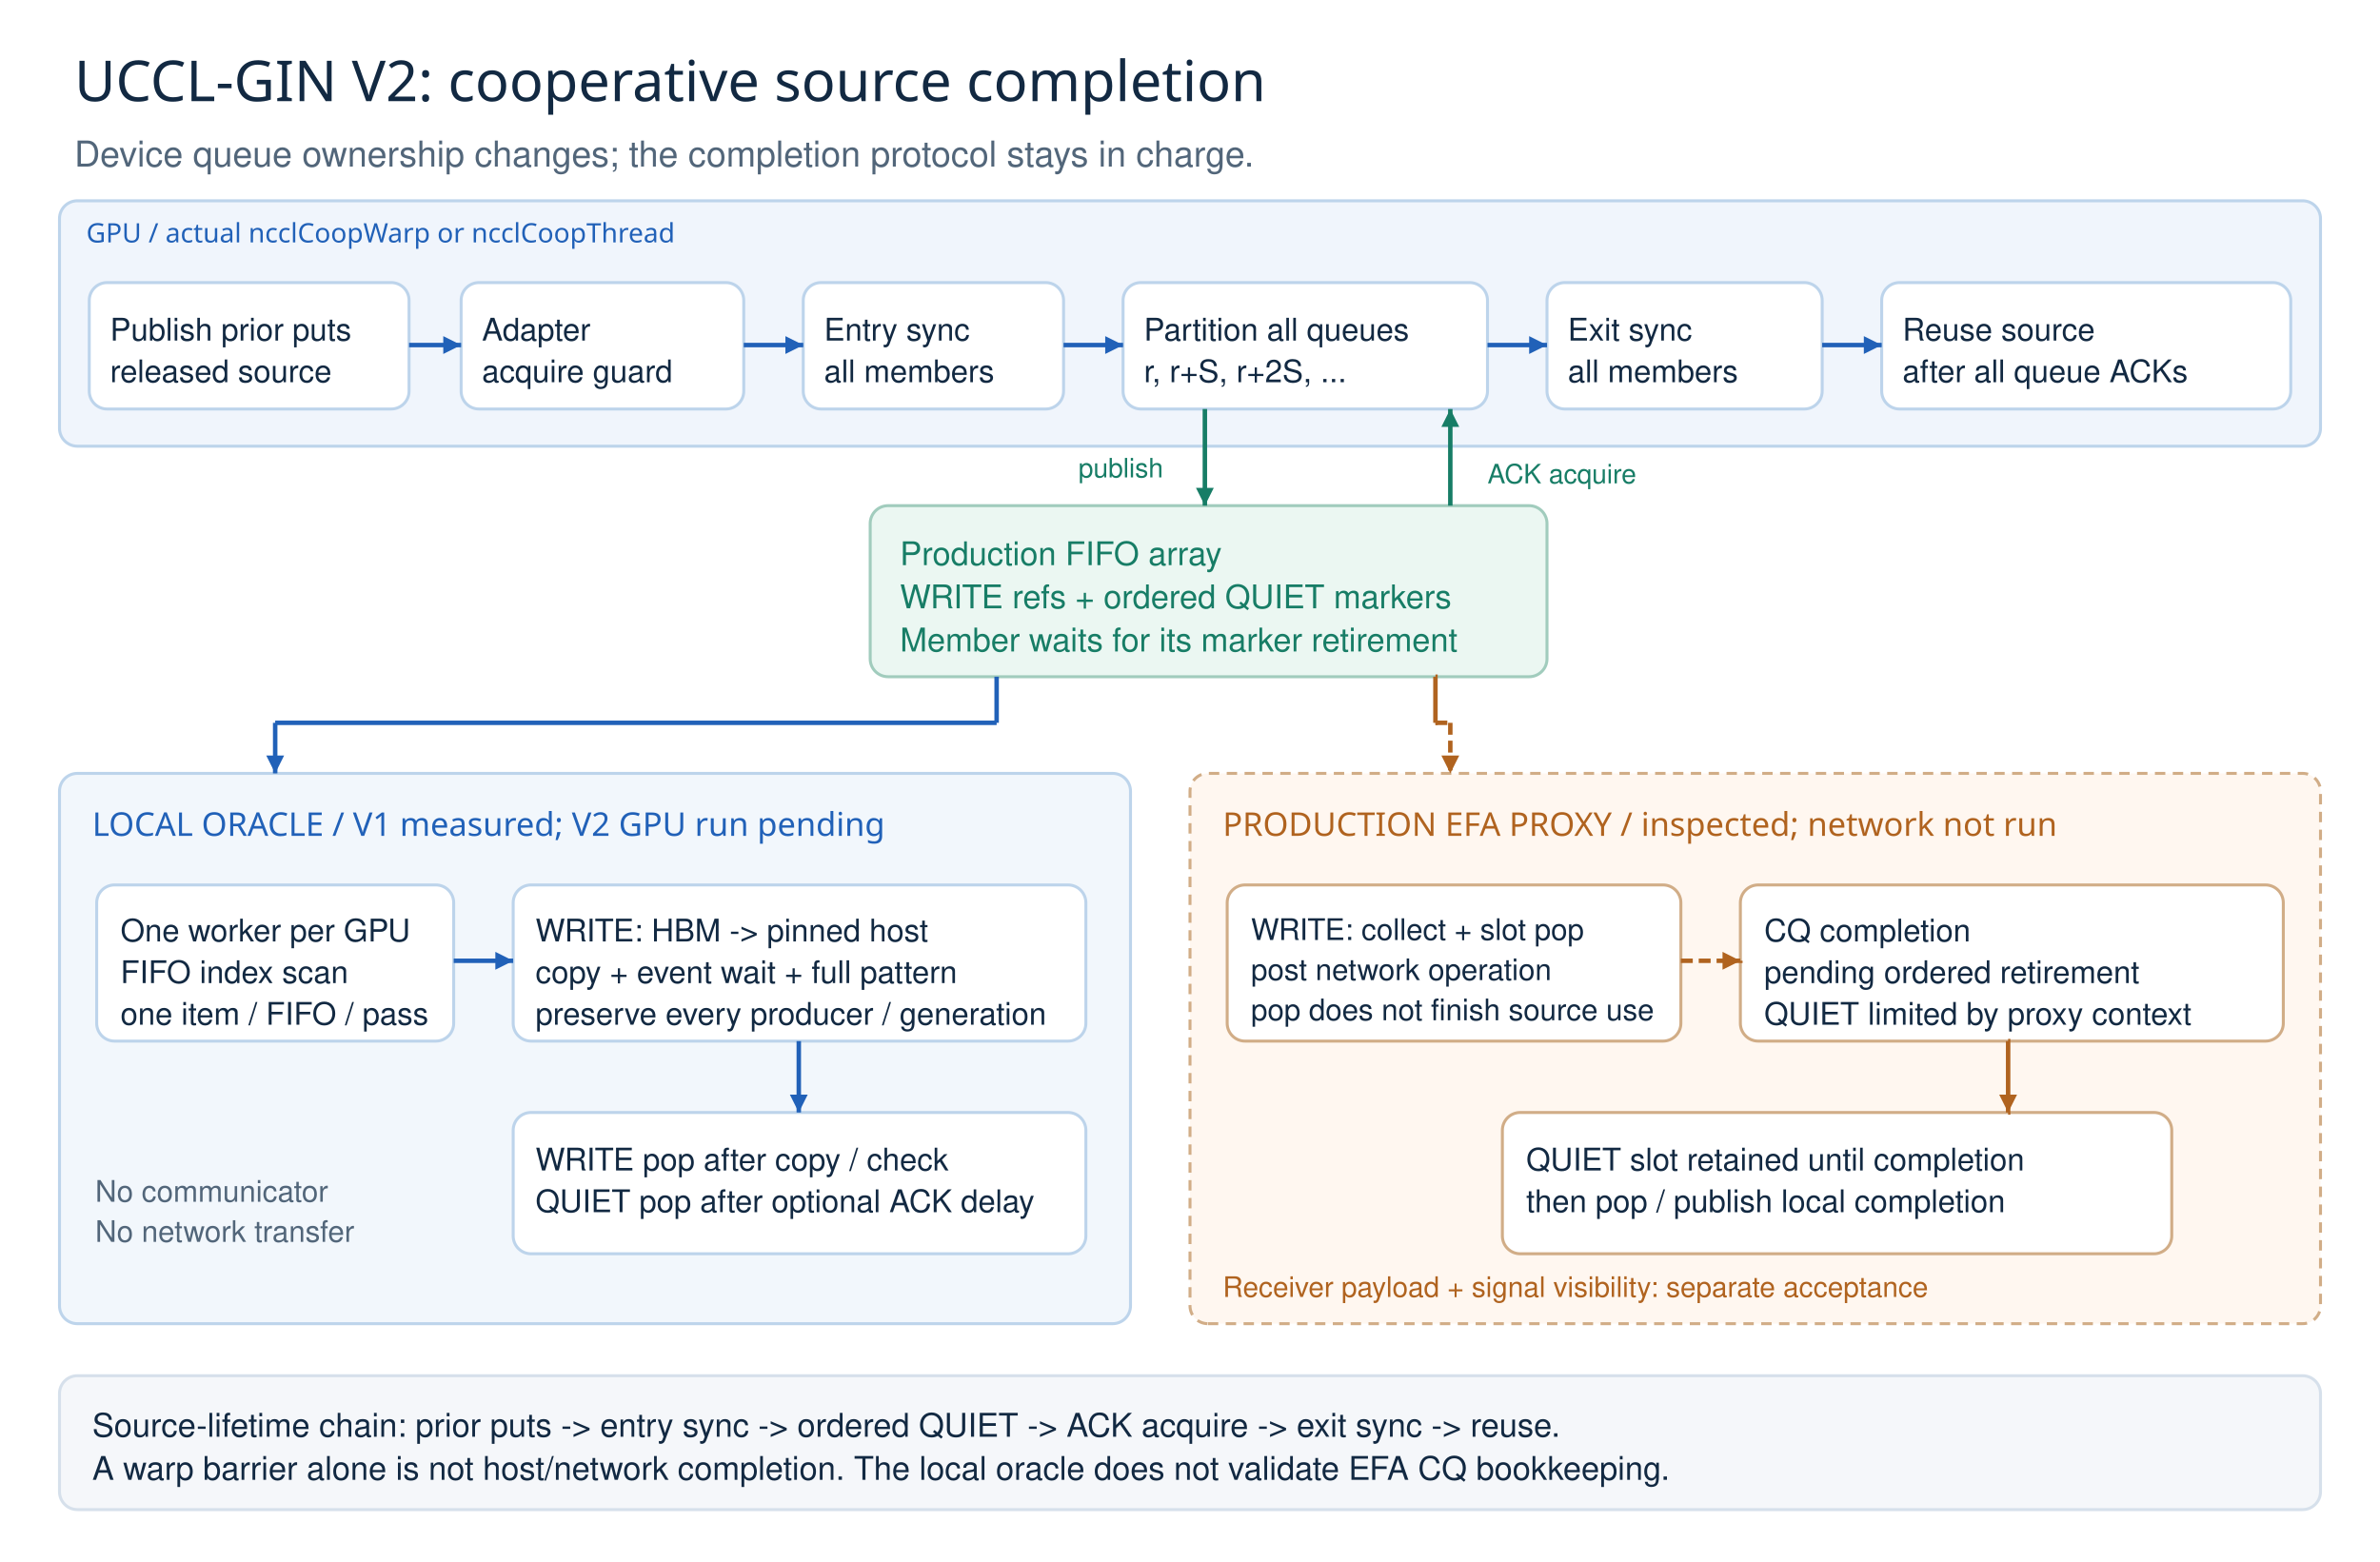
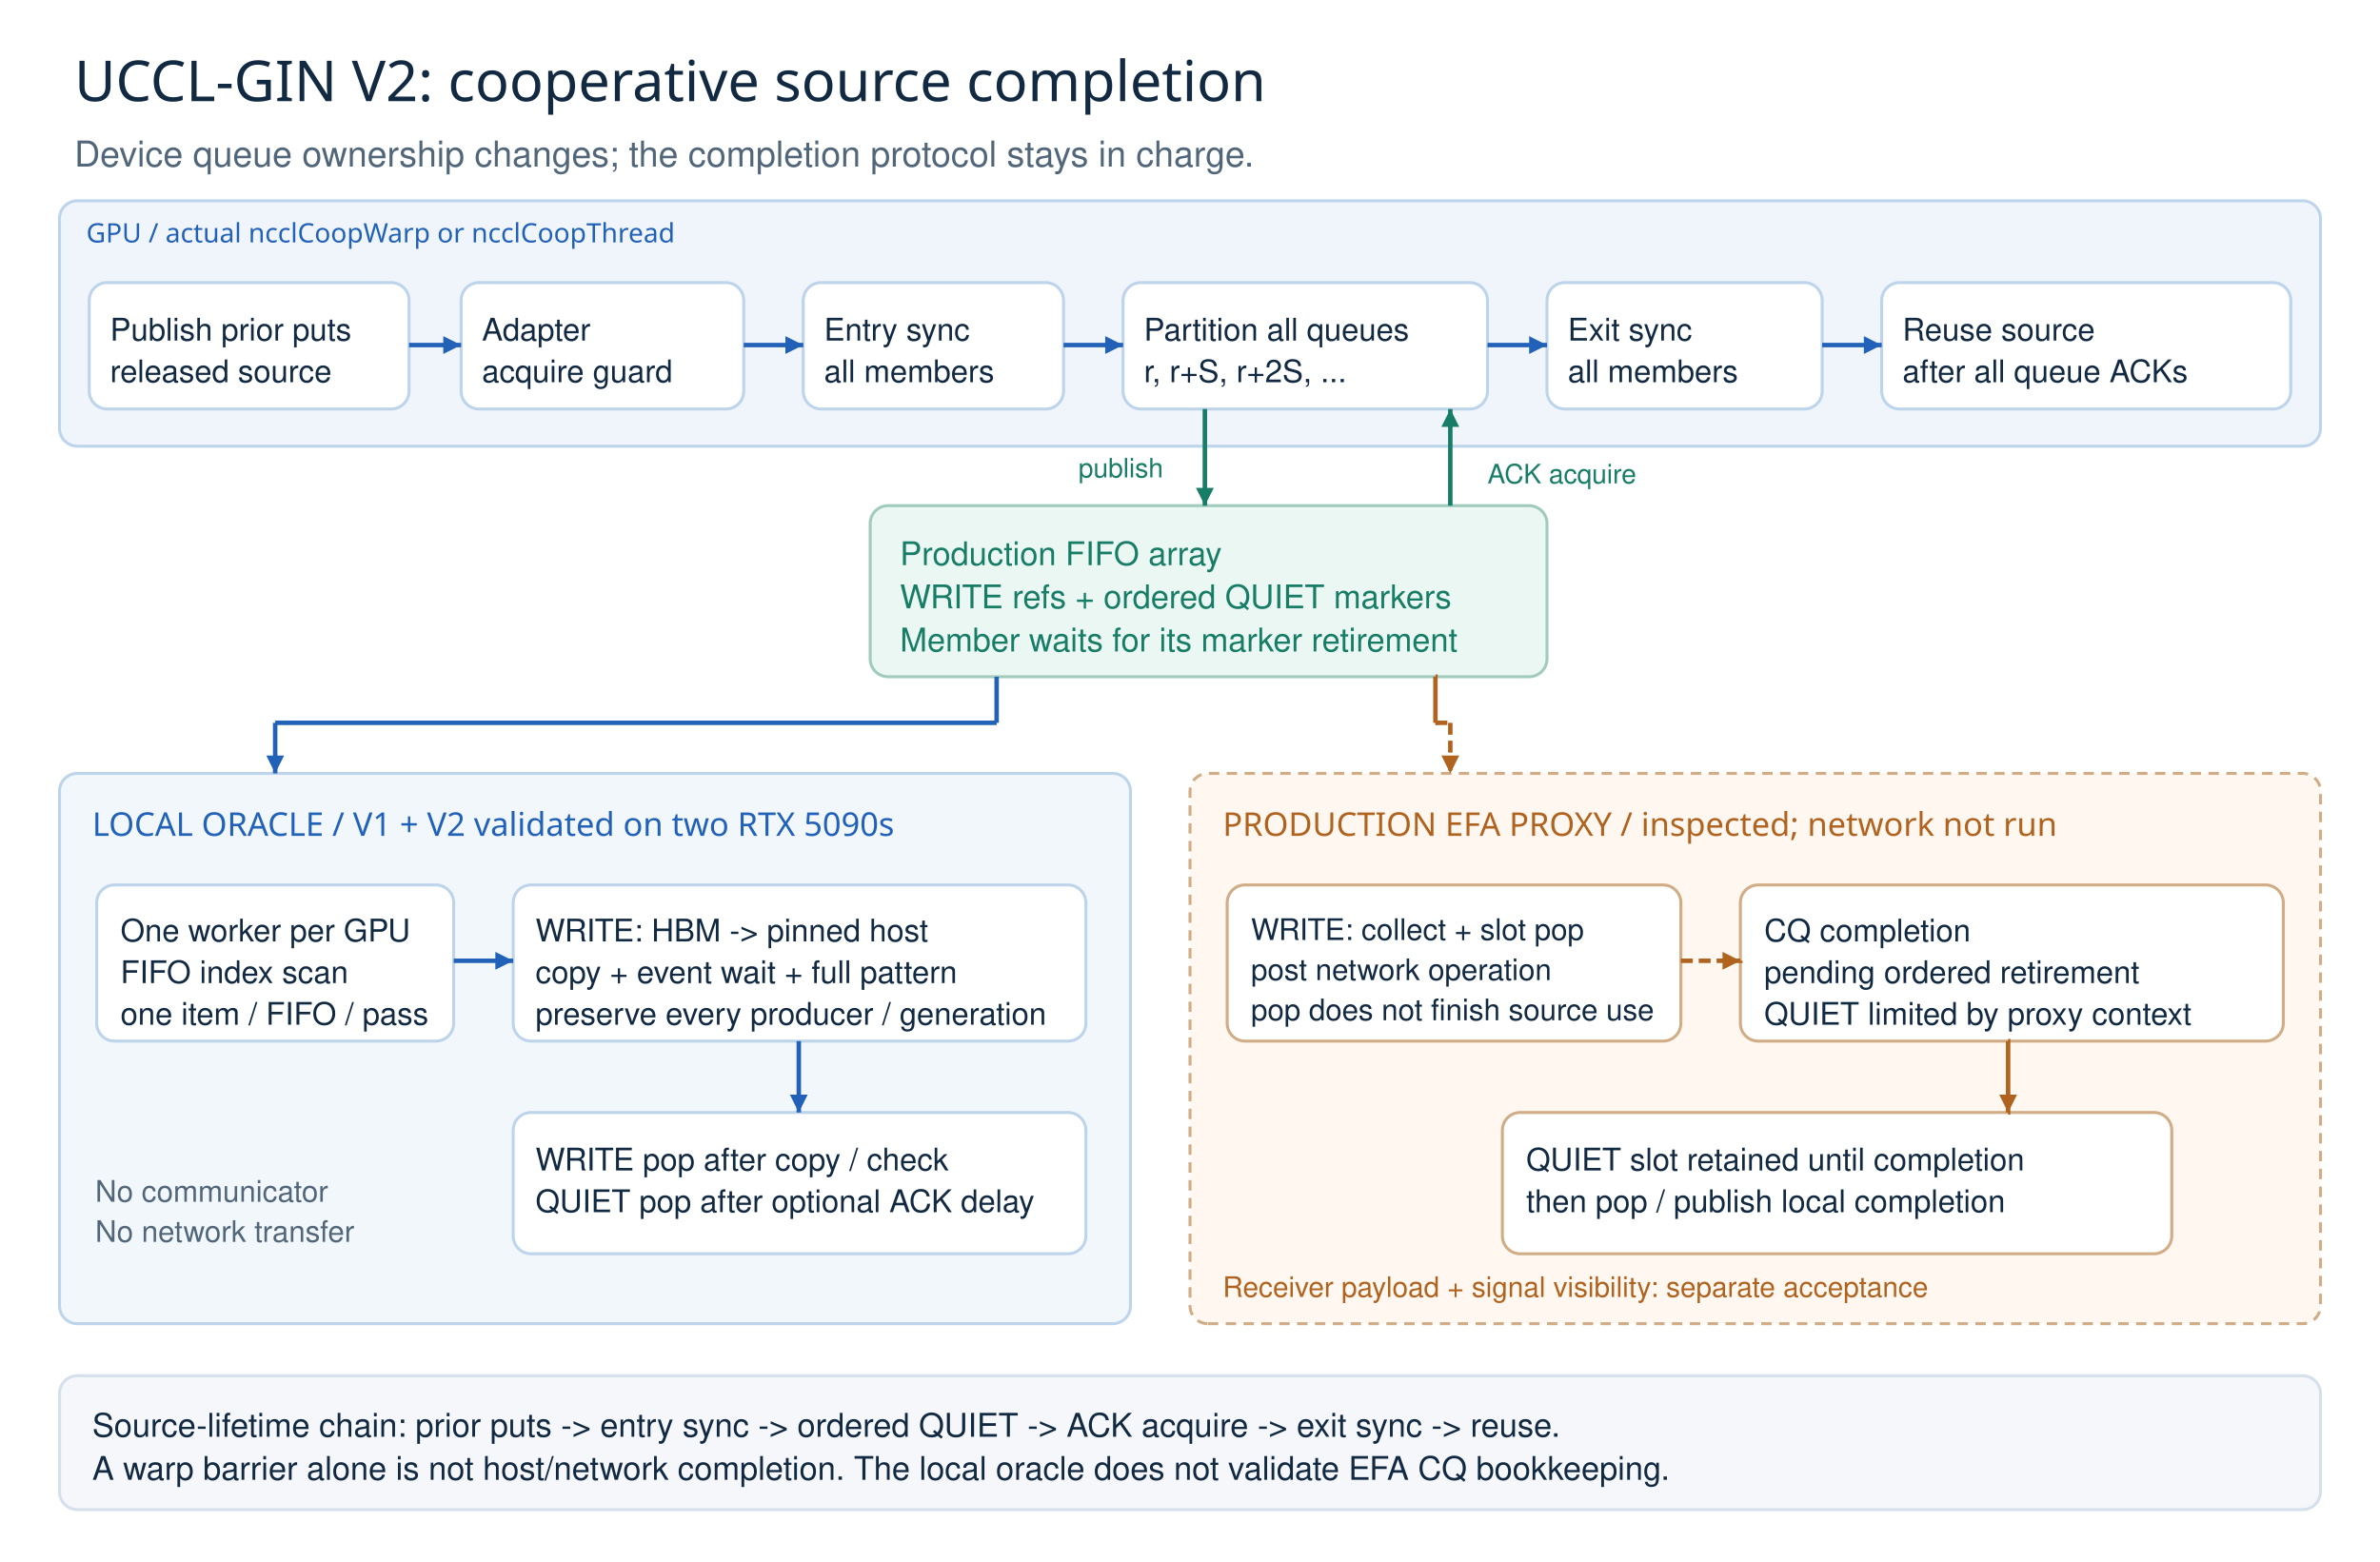
<svg xmlns="http://www.w3.org/2000/svg" width="1600" height="1050" preserveAspectRatio="xMinYMin meet" viewBox="0 0 1600 1050" version="1.0" fill-rule="evenodd">
  <clipPath id="clip">
    <rect x="0" y="0" width="1600" height="1050" />
  </clipPath>
  <g id="group" transform="scale(1,-1) translate(0,-1050)" style="clip-path: url(#clip)">
    <g transform="">
      <text x="50" y="982" style="font-family: Helvetica-Bold; font-size: 38px;fill: rgb(7%,16%,26%); stroke:none;" transform="translate(0,1964) scale(1,-1)">UCCL-GIN V2: cooperative source completion</text>
      <text x="50" y="938" style="font-family: Helvetica; font-size: 24px;fill: rgb(32%,40%,48%); stroke:none;" transform="translate(0,1876) scale(1,-1)">Device queue ownership changes; the completion protocol stays in charge.</text>
      <rect x="40" y="750" width="1520" height="165" rx="12" ry="12" style="stroke: rgb(74%,83%,92%); stroke-linecap: butt; stroke-width: 2; fill: rgb(94%,96%,99%); fill-rule: evenodd;" />
      <text x="58" y="887" style="font-family: Helvetica-Bold; font-size: 18px;fill: rgb(13%,38%,72%); stroke:none;" transform="translate(0,1774) scale(1,-1)">GPU / actual ncclCoopWarp or ncclCoopThread</text>
      <rect x="60" y="775" width="215" height="85" rx="12" ry="12" style="stroke: rgb(74%,83%,92%); stroke-linecap: butt; stroke-width: 2; fill: rgb(100%,100%,100%); fill-rule: evenodd;" />
      <text x="74" y="821" style="font-family: Helvetica; font-size: 21px;fill: rgb(7%,16%,26%); stroke:none;" transform="translate(0,1642) scale(1,-1)">Publish prior puts</text>
      <text x="74" y="793" style="font-family: Helvetica; font-size: 21px;fill: rgb(7%,16%,26%); stroke:none;" transform="translate(0,1586) scale(1,-1)">released source</text>
      <rect x="310" y="775" width="190" height="85" rx="12" ry="12" style="stroke: rgb(74%,83%,92%); stroke-linecap: butt; stroke-width: 2; fill: rgb(100%,100%,100%); fill-rule: evenodd;" />
      <text x="324" y="821" style="font-family: Helvetica; font-size: 21px;fill: rgb(7%,16%,26%); stroke:none;" transform="translate(0,1642) scale(1,-1)">Adapter</text>
      <text x="324" y="793" style="font-family: Helvetica; font-size: 21px;fill: rgb(7%,16%,26%); stroke:none;" transform="translate(0,1586) scale(1,-1)">acquire guard</text>
      <rect x="540" y="775" width="175" height="85" rx="12" ry="12" style="stroke: rgb(74%,83%,92%); stroke-linecap: butt; stroke-width: 2; fill: rgb(100%,100%,100%); fill-rule: evenodd;" />
      <text x="554" y="821" style="font-family: Helvetica; font-size: 21px;fill: rgb(7%,16%,26%); stroke:none;" transform="translate(0,1642) scale(1,-1)">Entry sync</text>
      <text x="554" y="793" style="font-family: Helvetica; font-size: 21px;fill: rgb(7%,16%,26%); stroke:none;" transform="translate(0,1586) scale(1,-1)">all members</text>
      <rect x="755" y="775" width="245" height="85" rx="12" ry="12" style="stroke: rgb(74%,83%,92%); stroke-linecap: butt; stroke-width: 2; fill: rgb(100%,100%,100%); fill-rule: evenodd;" />
      <text x="769" y="821" style="font-family: Helvetica; font-size: 21px;fill: rgb(7%,16%,26%); stroke:none;" transform="translate(0,1642) scale(1,-1)">Partition all queues</text>
      <text x="769" y="793" style="font-family: Helvetica; font-size: 21px;fill: rgb(7%,16%,26%); stroke:none;" transform="translate(0,1586) scale(1,-1)">r, r+S, r+2S, ...</text>
      <rect x="1040" y="775" width="185" height="85" rx="12" ry="12" style="stroke: rgb(74%,83%,92%); stroke-linecap: butt; stroke-width: 2; fill: rgb(100%,100%,100%); fill-rule: evenodd;" />
      <text x="1054" y="821" style="font-family: Helvetica; font-size: 21px;fill: rgb(7%,16%,26%); stroke:none;" transform="translate(0,1642) scale(1,-1)">Exit sync</text>
      <text x="1054" y="793" style="font-family: Helvetica; font-size: 21px;fill: rgb(7%,16%,26%); stroke:none;" transform="translate(0,1586) scale(1,-1)">all members</text>
      <rect x="1265" y="775" width="275" height="85" rx="12" ry="12" style="stroke: rgb(74%,83%,92%); stroke-linecap: butt; stroke-width: 2; fill: rgb(100%,100%,100%); fill-rule: evenodd;" />
      <text x="1279" y="821" style="font-family: Helvetica; font-size: 21px;fill: rgb(7%,16%,26%); stroke:none;" transform="translate(0,1642) scale(1,-1)">Reuse source</text>
      <text x="1279" y="793" style="font-family: Helvetica; font-size: 21px;fill: rgb(7%,16%,26%); stroke:none;" transform="translate(0,1586) scale(1,-1)">after all queue ACKs</text>
      <path d="M 275,818 L 310,818 Z" style="stroke: rgb(13%,38%,72%); stroke-linecap: butt; stroke-width: 3;" />
      <polygon points="310 818, 298 812, 298 824" style="stroke: none; stroke-linecap: butt; stroke-width: 1; fill: rgb(13%,38%,72%); fill-rule: evenodd;" />
      <path d="M 500,818 L 540,818 Z" style="stroke: rgb(13%,38%,72%); stroke-linecap: butt; stroke-width: 3;" />
      <polygon points="540 818, 528 812, 528 824" style="stroke: none; stroke-linecap: butt; stroke-width: 1; fill: rgb(13%,38%,72%); fill-rule: evenodd;" />
      <path d="M 715,818 L 755,818 Z" style="stroke: rgb(13%,38%,72%); stroke-linecap: butt; stroke-width: 3;" />
      <polygon points="755 818, 743 812, 743 824" style="stroke: none; stroke-linecap: butt; stroke-width: 1; fill: rgb(13%,38%,72%); fill-rule: evenodd;" />
      <path d="M 1000,818 L 1040,818 Z" style="stroke: rgb(13%,38%,72%); stroke-linecap: butt; stroke-width: 3;" />
      <polygon points="1040 818, 1028 812, 1028 824" style="stroke: none; stroke-linecap: butt; stroke-width: 1; fill: rgb(13%,38%,72%); fill-rule: evenodd;" />
      <path d="M 1225,818 L 1265,818 Z" style="stroke: rgb(13%,38%,72%); stroke-linecap: butt; stroke-width: 3;" />
      <polygon points="1265 818, 1253 812, 1253 824" style="stroke: none; stroke-linecap: butt; stroke-width: 1; fill: rgb(13%,38%,72%); fill-rule: evenodd;" />
      <rect x="585" y="595" width="455" height="115" rx="12" ry="12" style="stroke: rgb(63%,80%,74%); stroke-linecap: butt; stroke-width: 2; fill: rgb(92%,97%,95%); fill-rule: evenodd;" />
      <text x="605" y="670" style="font-family: Helvetica; font-size: 22px;fill: rgb(9%,49%,40%); stroke:none;" transform="translate(0,1340) scale(1,-1)">Production FIFO array</text>
      <text x="605" y="641" style="font-family: Helvetica; font-size: 22px;fill: rgb(9%,49%,40%); stroke:none;" transform="translate(0,1282) scale(1,-1)">WRITE refs + ordered QUIET markers</text>
      <text x="605" y="612" style="font-family: Helvetica; font-size: 22px;fill: rgb(9%,49%,40%); stroke:none;" transform="translate(0,1224) scale(1,-1)">Member waits for its marker retirement</text>
      <path d="M 810,775 L 810,710 Z" style="stroke: rgb(9%,49%,40%); stroke-linecap: butt; stroke-width: 3;" />
      <polygon points="810 710, 804 722, 816 722" style="stroke: none; stroke-linecap: butt; stroke-width: 1; fill: rgb(9%,49%,40%); fill-rule: evenodd;" />
      <path d="M 975,710 L 975,775 Z" style="stroke: rgb(9%,49%,40%); stroke-linecap: butt; stroke-width: 3;" />
      <polygon points="975 775, 981 763, 969 763" style="stroke: none; stroke-linecap: butt; stroke-width: 1; fill: rgb(9%,49%,40%); fill-rule: evenodd;" />
      <text x="725" y="729" style="font-family: Helvetica; font-size: 18px;fill: rgb(9%,49%,40%); stroke:none;" transform="translate(0,1458) scale(1,-1)">publish</text>
      <text x="1000" y="725" style="font-family: Helvetica; font-size: 18px;fill: rgb(9%,49%,40%); stroke:none;" transform="translate(0,1450) scale(1,-1)">ACK acquire</text>
      <rect x="40" y="160" width="720" height="370" rx="12" ry="12" style="stroke: rgb(74%,83%,92%); stroke-linecap: butt; stroke-width: 2; fill: rgb(95%,97%,99%); fill-rule: evenodd;" />
-       <text x="62" y="488" style="font-family: Helvetica-Bold; font-size: 22px;fill: rgb(13%,38%,72%); stroke:none;" transform="translate(0,976) scale(1,-1)">LOCAL ORACLE  /  V1 measured; V2 GPU run pending</text>
+       <text x="62" y="488" style="font-family: Helvetica-Bold; font-size: 22px;fill: rgb(13%,38%,72%); stroke:none;" transform="translate(0,976) scale(1,-1)">LOCAL ORACLE  /  V1 + V2 validated on two RTX 5090s</text>
      <rect x="65" y="350" width="240" height="105" rx="12" ry="12" style="stroke: rgb(74%,83%,92%); stroke-linecap: butt; stroke-width: 2; fill: rgb(100%,100%,100%); fill-rule: evenodd;" />
      <text x="81" y="417" style="font-family: Helvetica; font-size: 21px;fill: rgb(7%,16%,26%); stroke:none;" transform="translate(0,834) scale(1,-1)">One worker per GPU</text>
      <text x="81" y="389" style="font-family: Helvetica; font-size: 21px;fill: rgb(7%,16%,26%); stroke:none;" transform="translate(0,778) scale(1,-1)">FIFO index scan</text>
      <text x="81" y="361" style="font-family: Helvetica; font-size: 21px;fill: rgb(7%,16%,26%); stroke:none;" transform="translate(0,722) scale(1,-1)">one item / FIFO / pass</text>
      <rect x="345" y="350" width="385" height="105" rx="12" ry="12" style="stroke: rgb(74%,83%,92%); stroke-linecap: butt; stroke-width: 2; fill: rgb(100%,100%,100%); fill-rule: evenodd;" />
      <text x="360" y="417" style="font-family: Helvetica; font-size: 21px;fill: rgb(7%,16%,26%); stroke:none;" transform="translate(0,834) scale(1,-1)">WRITE: HBM -&gt; pinned host</text>
      <text x="360" y="389" style="font-family: Helvetica; font-size: 21px;fill: rgb(7%,16%,26%); stroke:none;" transform="translate(0,778) scale(1,-1)">copy + event wait + full pattern</text>
      <text x="360" y="361" style="font-family: Helvetica; font-size: 21px;fill: rgb(7%,16%,26%); stroke:none;" transform="translate(0,722) scale(1,-1)">preserve every producer / generation</text>
      <path d="M 305,404 L 345,404 Z" style="stroke: rgb(13%,38%,72%); stroke-linecap: butt; stroke-width: 3;" />
      <polygon points="345 404, 333 398, 333 410" style="stroke: none; stroke-linecap: butt; stroke-width: 1; fill: rgb(13%,38%,72%); fill-rule: evenodd;" />
      <rect x="345" y="207" width="385" height="95" rx="12" ry="12" style="stroke: rgb(74%,83%,92%); stroke-linecap: butt; stroke-width: 2; fill: rgb(100%,100%,100%); fill-rule: evenodd;" />
      <text x="360" y="263" style="font-family: Helvetica; font-size: 21px;fill: rgb(7%,16%,26%); stroke:none;" transform="translate(0,526) scale(1,-1)">WRITE pop after copy / check</text>
      <text x="360" y="235" style="font-family: Helvetica; font-size: 21px;fill: rgb(7%,16%,26%); stroke:none;" transform="translate(0,470) scale(1,-1)">QUIET pop after optional ACK delay</text>
      <path d="M 537,350 L 537,302 Z" style="stroke: rgb(13%,38%,72%); stroke-linecap: butt; stroke-width: 3;" />
      <polygon points="537 302, 531 314, 543 314" style="stroke: none; stroke-linecap: butt; stroke-width: 1; fill: rgb(13%,38%,72%); fill-rule: evenodd;" />
      <text x="64" y="242" style="font-family: Helvetica; font-size: 20px;fill: rgb(32%,40%,48%); stroke:none;" transform="translate(0,484) scale(1,-1)">No communicator</text>
      <text x="64" y="215" style="font-family: Helvetica; font-size: 20px;fill: rgb(32%,40%,48%); stroke:none;" transform="translate(0,430) scale(1,-1)">No network transfer</text>
      <path d="M 670,595 L 670,564 Z" style="stroke: rgb(13%,38%,72%); stroke-linecap: butt; stroke-width: 3;" />
      <path d="M 670,564 L 185,564 Z" style="stroke: rgb(13%,38%,72%); stroke-linecap: butt; stroke-width: 3;" />
      <path d="M 185,564 L 185,530 Z" style="stroke: rgb(13%,38%,72%); stroke-linecap: butt; stroke-width: 3;" />
      <polygon points="185 530, 179 542, 191 542" style="stroke: none; stroke-linecap: butt; stroke-width: 1; fill: rgb(13%,38%,72%); fill-rule: evenodd;" />
      <rect x="800" y="160" width="760" height="370" rx="12" ry="12" style="stroke: rgb(82%,68%,53%); stroke-linecap: butt; stroke-width: 2; fill: rgb(100%,97%,94%); fill-rule: evenodd; stroke-dasharray: 7, 5;" />
      <text x="822" y="488" style="font-family: Helvetica-Bold; font-size: 22px;fill: rgb(69%,39%,12%); stroke:none;" transform="translate(0,976) scale(1,-1)">PRODUCTION EFA PROXY  /  inspected; network not run</text>
      <rect x="825" y="350" width="305" height="105" rx="12" ry="12" style="stroke: rgb(82%,68%,53%); stroke-linecap: butt; stroke-width: 2; fill: rgb(100%,100%,100%); fill-rule: evenodd;" />
      <text x="841" y="418" style="font-family: Helvetica; font-size: 20px;fill: rgb(7%,16%,26%); stroke:none;" transform="translate(0,836) scale(1,-1)">WRITE: collect + slot pop</text>
      <text x="841" y="391" style="font-family: Helvetica; font-size: 20px;fill: rgb(7%,16%,26%); stroke:none;" transform="translate(0,782) scale(1,-1)">post network operation</text>
      <text x="841" y="364" style="font-family: Helvetica; font-size: 20px;fill: rgb(7%,16%,26%); stroke:none;" transform="translate(0,728) scale(1,-1)">pop does not finish source use</text>
      <rect x="1170" y="350" width="365" height="105" rx="12" ry="12" style="stroke: rgb(82%,68%,53%); stroke-linecap: butt; stroke-width: 2; fill: rgb(100%,100%,100%); fill-rule: evenodd;" />
      <text x="1186" y="417" style="font-family: Helvetica; font-size: 21px;fill: rgb(7%,16%,26%); stroke:none;" transform="translate(0,834) scale(1,-1)">CQ completion</text>
      <text x="1186" y="389" style="font-family: Helvetica; font-size: 21px;fill: rgb(7%,16%,26%); stroke:none;" transform="translate(0,778) scale(1,-1)">pending ordered retirement</text>
      <text x="1186" y="361" style="font-family: Helvetica; font-size: 21px;fill: rgb(7%,16%,26%); stroke:none;" transform="translate(0,722) scale(1,-1)">QUIET limited by proxy context</text>
      <path d="M 1130,404 L 1170,404 Z" style="stroke: rgb(69%,39%,12%); stroke-linecap: butt; stroke-width: 3; stroke-dasharray: 7, 5;" />
      <polygon points="1170 404, 1158 398, 1158 410" style="stroke: none; stroke-linecap: butt; stroke-width: 1; fill: rgb(69%,39%,12%); fill-rule: evenodd;" />
      <rect x="1010" y="207" width="450" height="95" rx="12" ry="12" style="stroke: rgb(82%,68%,53%); stroke-linecap: butt; stroke-width: 2; fill: rgb(100%,100%,100%); fill-rule: evenodd;" />
      <text x="1026" y="263" style="font-family: Helvetica; font-size: 21px;fill: rgb(7%,16%,26%); stroke:none;" transform="translate(0,526) scale(1,-1)">QUIET slot retained until completion</text>
      <text x="1026" y="235" style="font-family: Helvetica; font-size: 21px;fill: rgb(7%,16%,26%); stroke:none;" transform="translate(0,470) scale(1,-1)">then pop / publish local completion</text>
      <path d="M 1350,350 L 1350,302 Z" style="stroke: rgb(69%,39%,12%); stroke-linecap: butt; stroke-width: 3; stroke-dasharray: 7, 5;" />
      <polygon points="1350 302, 1344 314, 1356 314" style="stroke: none; stroke-linecap: butt; stroke-width: 1; fill: rgb(69%,39%,12%); fill-rule: evenodd;" />
      <path d="M 965,595 L 965,564 Z" style="stroke: rgb(69%,39%,12%); stroke-linecap: butt; stroke-width: 3; stroke-dasharray: 7, 5;" />
      <path d="M 965,564 L 975,564 Z" style="stroke: rgb(69%,39%,12%); stroke-linecap: butt; stroke-width: 3; stroke-dasharray: 7, 5;" />
      <path d="M 975,564 L 975,530 Z" style="stroke: rgb(69%,39%,12%); stroke-linecap: butt; stroke-width: 3; stroke-dasharray: 7, 5;" />
      <polygon points="975 530, 969 542, 981 542" style="stroke: none; stroke-linecap: butt; stroke-width: 1; fill: rgb(69%,39%,12%); fill-rule: evenodd;" />
      <text x="822" y="178" style="font-family: Helvetica; font-size: 19px;fill: rgb(69%,39%,12%); stroke:none;" transform="translate(0,356) scale(1,-1)">Receiver payload + signal visibility: separate acceptance</text>
      <rect x="40" y="35" width="1520" height="90" rx="12" ry="12" style="stroke: rgb(84%,88%,92%); stroke-linecap: butt; stroke-width: 2; fill: rgb(96%,97%,98%); fill-rule: evenodd;" />
      <text x="62" y="84" style="font-family: Helvetica; font-size: 22px;fill: rgb(7%,16%,26%); stroke:none;" transform="translate(0,168) scale(1,-1)">Source-lifetime chain: prior puts -&gt; entry sync -&gt; ordered QUIET -&gt; ACK acquire -&gt; exit sync -&gt; reuse.</text>
      <text x="62" y="55" style="font-family: Helvetica; font-size: 22px;fill: rgb(7%,16%,26%); stroke:none;" transform="translate(0,110) scale(1,-1)">A warp barrier alone is not host/network completion. The local oracle does not validate EFA CQ bookkeeping.</text>
    </g>
  </g>
</svg>
